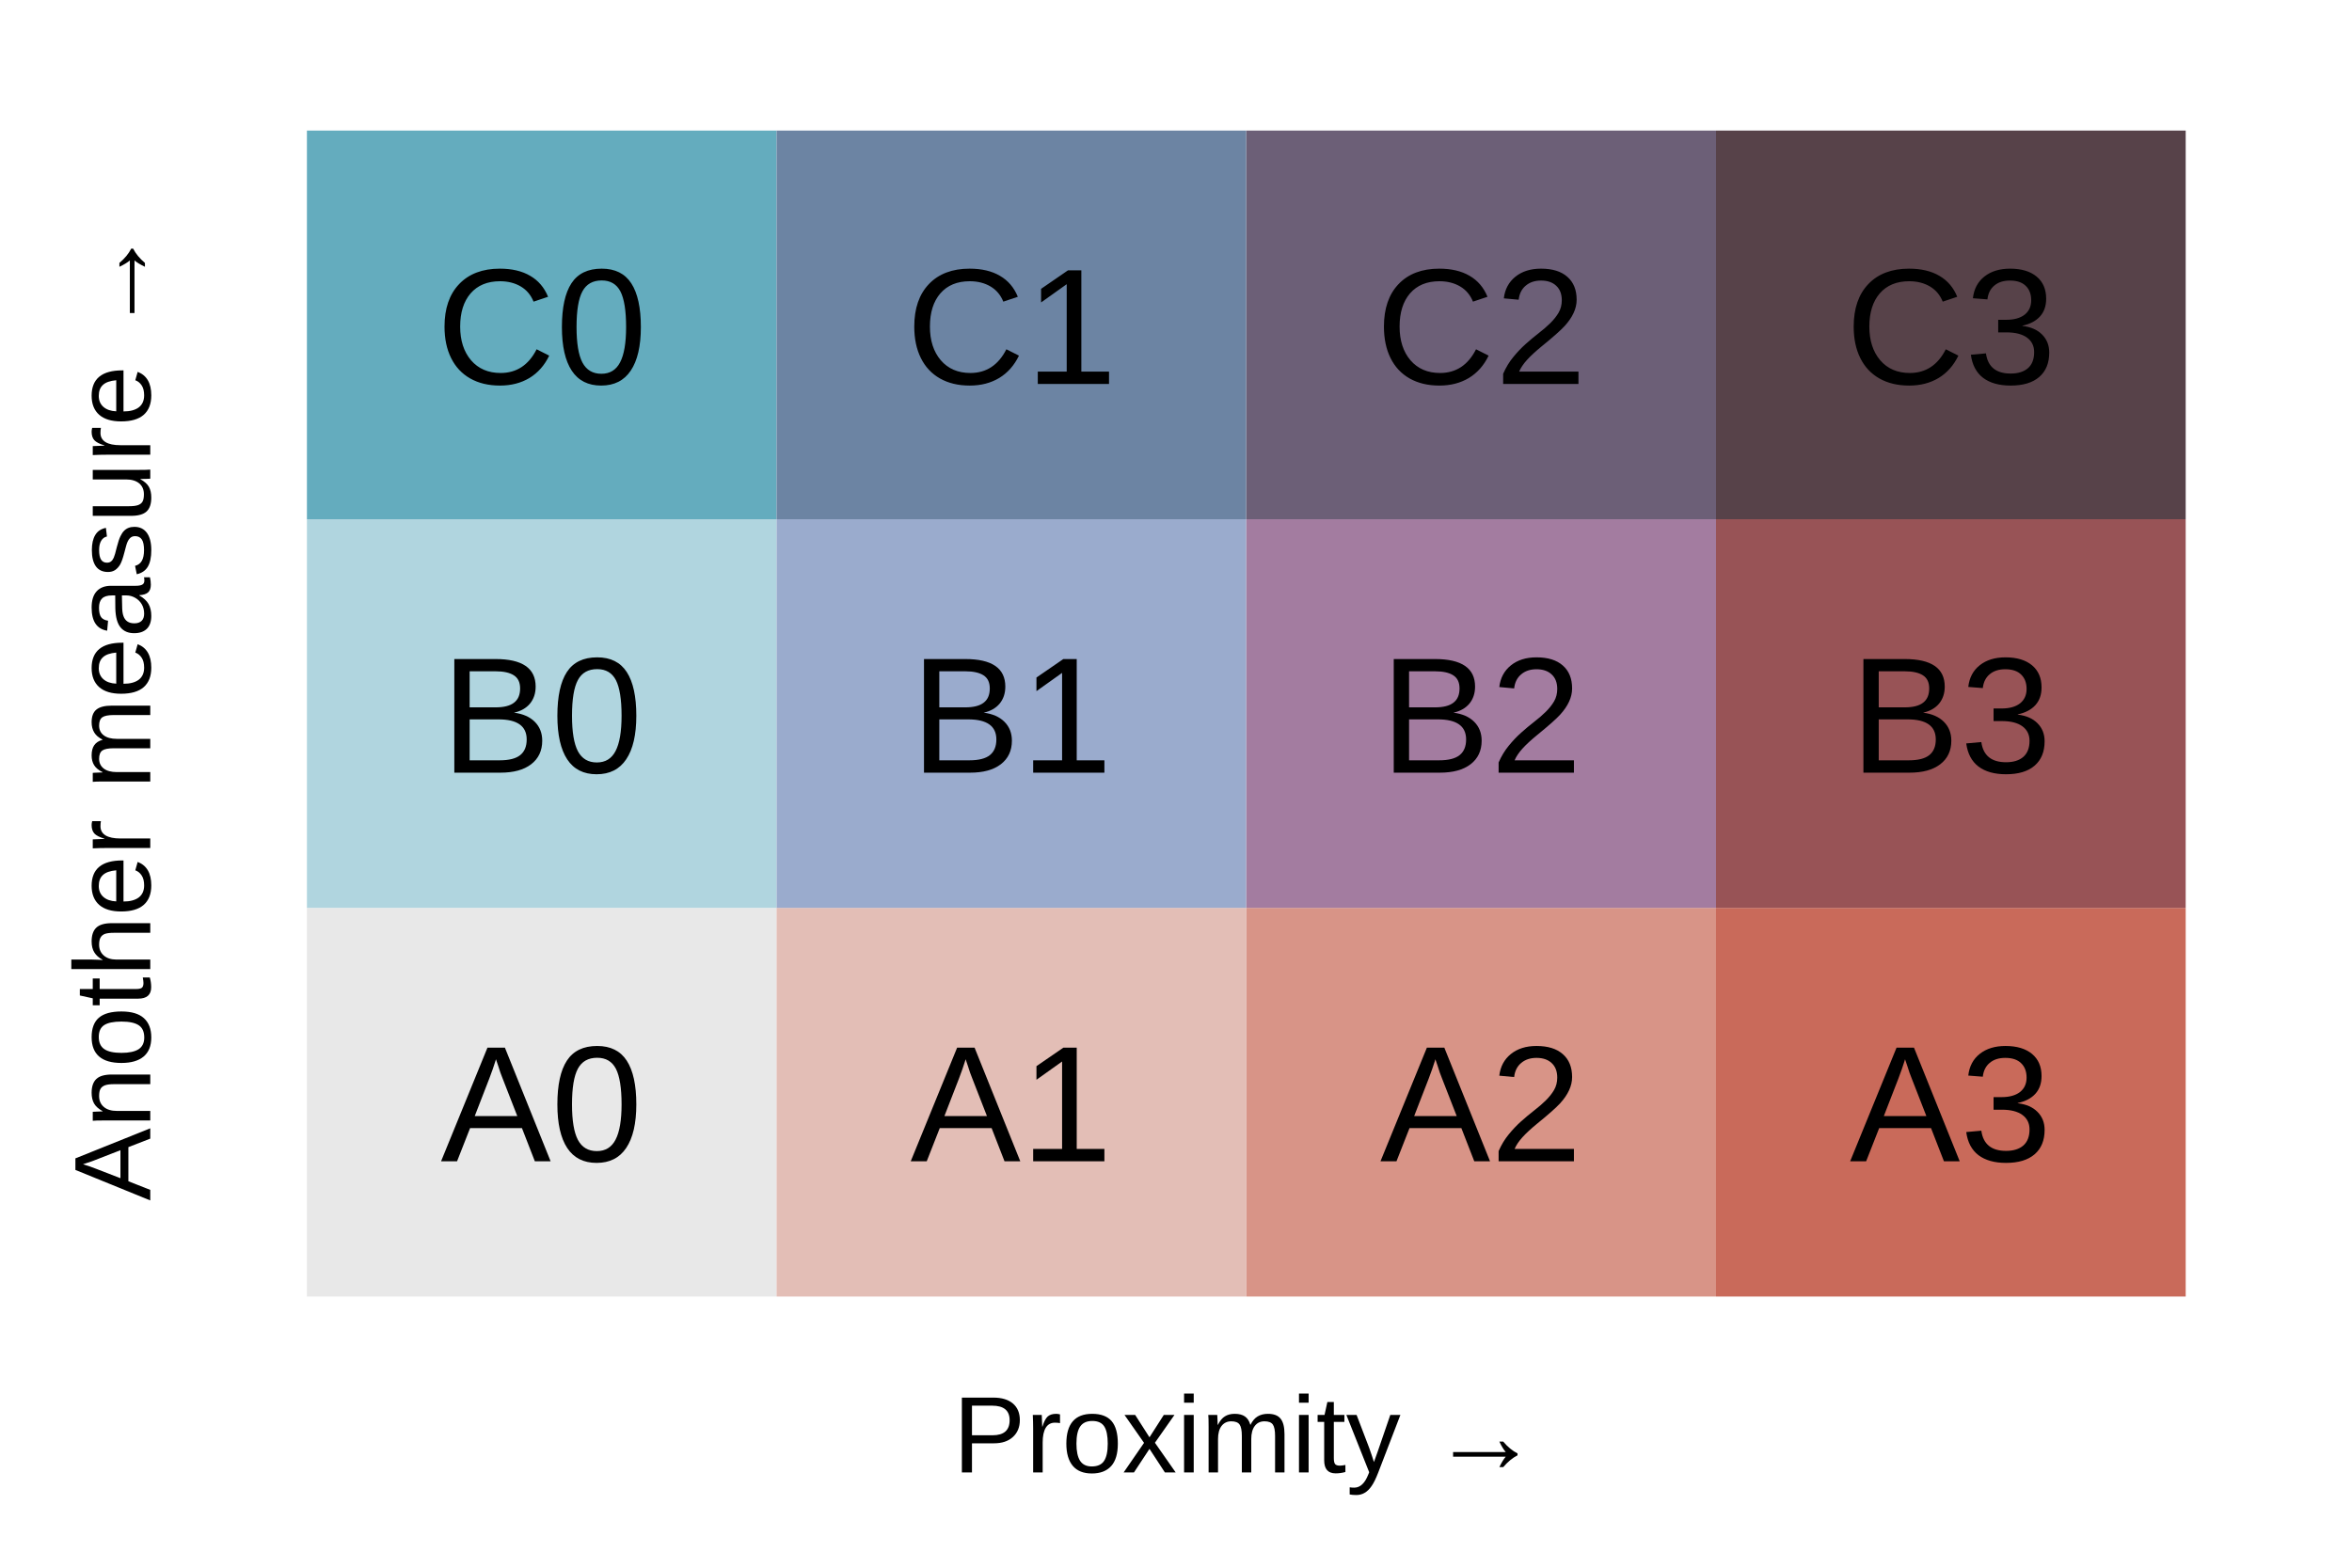
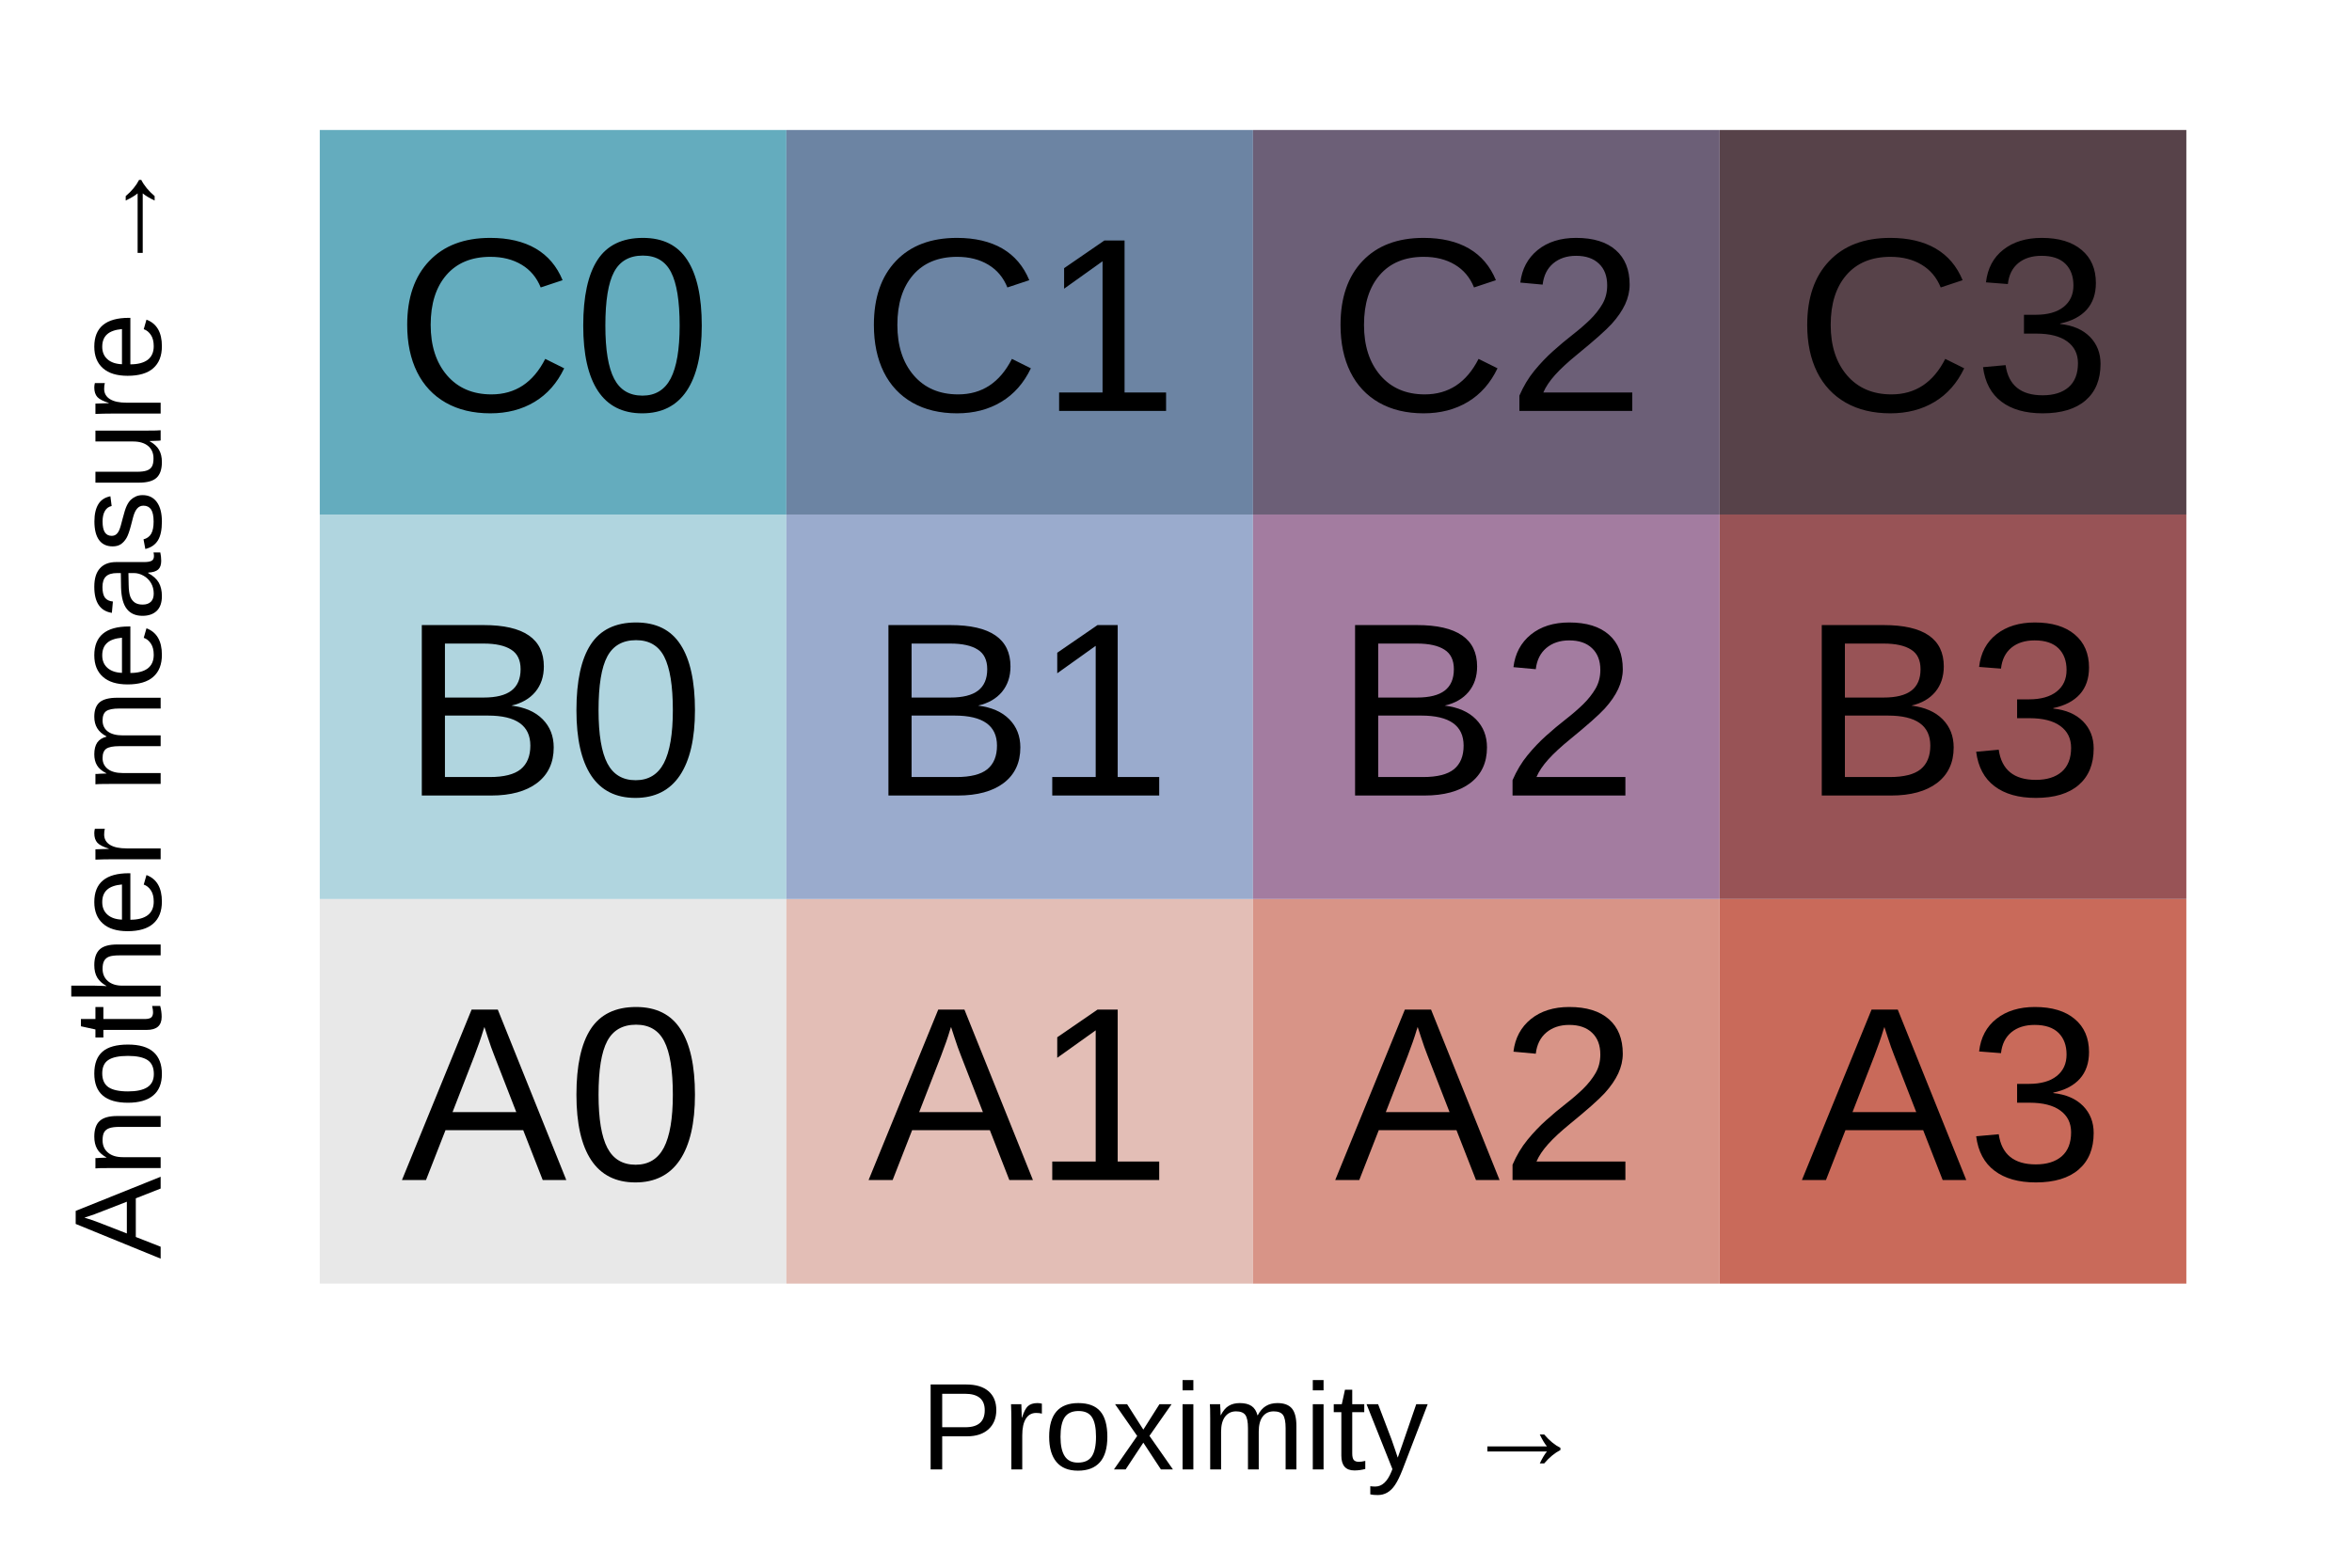
<svg xmlns="http://www.w3.org/2000/svg" viewBox="0 0 324.00 216.00">
  <defs>
    <style type="text/css">
    line, polyline, polygon, path, rect, circle {
      fill: none;
      stroke: #000000;
      stroke-linecap: round;
      stroke-linejoin: round;
      stroke-miterlimit: 10.00;
    }
  </style>
  </defs>
  <rect width="100%" height="100%" style="stroke: none; fill: none;" />
  <rect x="0.00" y="0.00" width="324.00" height="216.00" style="stroke-width: 1.07; stroke: none;" />
  <defs>
-     <clipPath id="cpMjkuMzR8MzE0LjA0fDE4Ni42Nnw5Ljk2">
-       <rect x="29.34" y="9.96" width="284.70" height="176.70" />
+     <clipPath id="cpMzEuMTl8MzE0LjA0fDE4NC44MXw5Ljk2">
+       <rect x="31.19" y="9.96" width="282.85" height="174.85" />
    </clipPath>
  </defs>
-   <rect x="42.28" y="125.09" width="64.70" height="53.55" style="stroke-width: 0.21; stroke: none; stroke-linecap: square; stroke-linejoin: miter; fill: #E8E8E8;" clip-path="url(#cpMjkuMzR8MzE0LjA0fDE4Ni42Nnw5Ljk2)" />
-   <rect x="42.28" y="71.54" width="64.70" height="53.55" style="stroke-width: 0.21; stroke: none; stroke-linecap: square; stroke-linejoin: miter; fill: #B0D5DF;" clip-path="url(#cpMjkuMzR8MzE0LjA0fDE4Ni42Nnw5Ljk2)" />
-   <rect x="42.28" y="17.99" width="64.70" height="53.55" style="stroke-width: 0.21; stroke: none; stroke-linecap: square; stroke-linejoin: miter; fill: #64ACBE;" clip-path="url(#cpMjkuMzR8MzE0LjA0fDE4Ni42Nnw5Ljk2)" />
-   <rect x="106.98" y="125.09" width="64.70" height="53.55" style="stroke-width: 0.21; stroke: none; stroke-linecap: square; stroke-linejoin: miter; fill: #E3BEB6;" clip-path="url(#cpMjkuMzR8MzE0LjA0fDE4Ni42Nnw5Ljk2)" />
-   <rect x="106.98" y="71.54" width="64.70" height="53.55" style="stroke-width: 0.21; stroke: none; stroke-linecap: square; stroke-linejoin: miter; fill: #9AABCD;" clip-path="url(#cpMjkuMzR8MzE0LjA0fDE4Ni42Nnw5Ljk2)" />
-   <rect x="106.98" y="17.99" width="64.70" height="53.55" style="stroke-width: 0.21; stroke: none; stroke-linecap: square; stroke-linejoin: miter; fill: #6C84A3;" clip-path="url(#cpMjkuMzR8MzE0LjA0fDE4Ni42Nnw5Ljk2)" />
-   <rect x="171.69" y="125.09" width="64.70" height="53.55" style="stroke-width: 0.21; stroke: none; stroke-linecap: square; stroke-linejoin: miter; fill: #D89487;" clip-path="url(#cpMjkuMzR8MzE0LjA0fDE4Ni42Nnw5Ljk2)" />
-   <rect x="171.69" y="71.54" width="64.70" height="53.55" style="stroke-width: 0.21; stroke: none; stroke-linecap: square; stroke-linejoin: miter; fill: #A37CA0;" clip-path="url(#cpMjkuMzR8MzE0LjA0fDE4Ni42Nnw5Ljk2)" />
-   <rect x="171.69" y="17.99" width="64.70" height="53.55" style="stroke-width: 0.21; stroke: none; stroke-linecap: square; stroke-linejoin: miter; fill: #6C5F77;" clip-path="url(#cpMjkuMzR8MzE0LjA0fDE4Ni42Nnw5Ljk2)" />
-   <rect x="236.39" y="125.09" width="64.70" height="53.55" style="stroke-width: 0.21; stroke: none; stroke-linecap: square; stroke-linejoin: miter; fill: #C96A5A;" clip-path="url(#cpMjkuMzR8MzE0LjA0fDE4Ni42Nnw5Ljk2)" />
-   <rect x="236.39" y="71.54" width="64.70" height="53.55" style="stroke-width: 0.21; stroke: none; stroke-linecap: square; stroke-linejoin: miter; fill: #985356;" clip-path="url(#cpMjkuMzR8MzE0LjA0fDE4Ni42Nnw5Ljk2)" />
-   <rect x="236.39" y="17.99" width="64.70" height="53.55" style="stroke-width: 0.21; stroke: none; stroke-linecap: square; stroke-linejoin: miter; fill: #574249;" clip-path="url(#cpMjkuMzR8MzE0LjA0fDE4Ni42Nnw5Ljk2)" />
-   <g clip-path="url(#cpMjkuMzR8MzE0LjA0fDE4Ni42Nnw5Ljk2)">
-     <text x="60.71" y="160.01" style="font-size: 22.76px; font-family: Arial;" textLength="27.84px" lengthAdjust="spacingAndGlyphs">A0</text>
+   <rect x="44.05" y="123.88" width="64.28" height="52.98" style="stroke-width: 0.21; stroke: none; stroke-linecap: square; stroke-linejoin: miter; fill: #E8E8E8;" clip-path="url(#cpMzEuMTl8MzE0LjA0fDE4NC44MXw5Ljk2)" />
+   <rect x="44.05" y="70.89" width="64.28" height="52.98" style="stroke-width: 0.21; stroke: none; stroke-linecap: square; stroke-linejoin: miter; fill: #B0D5DF;" clip-path="url(#cpMzEuMTl8MzE0LjA0fDE4NC44MXw5Ljk2)" />
+   <rect x="44.05" y="17.91" width="64.28" height="52.98" style="stroke-width: 0.21; stroke: none; stroke-linecap: square; stroke-linejoin: miter; fill: #64ACBE;" clip-path="url(#cpMzEuMTl8MzE0LjA0fDE4NC44MXw5Ljk2)" />
+   <rect x="108.33" y="123.88" width="64.28" height="52.98" style="stroke-width: 0.21; stroke: none; stroke-linecap: square; stroke-linejoin: miter; fill: #E3BEB6;" clip-path="url(#cpMzEuMTl8MzE0LjA0fDE4NC44MXw5Ljk2)" />
+   <rect x="108.33" y="70.89" width="64.28" height="52.98" style="stroke-width: 0.21; stroke: none; stroke-linecap: square; stroke-linejoin: miter; fill: #9AABCD;" clip-path="url(#cpMzEuMTl8MzE0LjA0fDE4NC44MXw5Ljk2)" />
+   <rect x="108.33" y="17.91" width="64.28" height="52.98" style="stroke-width: 0.21; stroke: none; stroke-linecap: square; stroke-linejoin: miter; fill: #6C84A3;" clip-path="url(#cpMzEuMTl8MzE0LjA0fDE4NC44MXw5Ljk2)" />
+   <rect x="172.61" y="123.88" width="64.28" height="52.98" style="stroke-width: 0.21; stroke: none; stroke-linecap: square; stroke-linejoin: miter; fill: #D89487;" clip-path="url(#cpMzEuMTl8MzE0LjA0fDE4NC44MXw5Ljk2)" />
+   <rect x="172.61" y="70.89" width="64.28" height="52.98" style="stroke-width: 0.21; stroke: none; stroke-linecap: square; stroke-linejoin: miter; fill: #A37CA0;" clip-path="url(#cpMzEuMTl8MzE0LjA0fDE4NC44MXw5Ljk2)" />
+   <rect x="172.61" y="17.91" width="64.28" height="52.98" style="stroke-width: 0.21; stroke: none; stroke-linecap: square; stroke-linejoin: miter; fill: #6C5F77;" clip-path="url(#cpMzEuMTl8MzE0LjA0fDE4NC44MXw5Ljk2)" />
+   <rect x="236.90" y="123.88" width="64.28" height="52.98" style="stroke-width: 0.21; stroke: none; stroke-linecap: square; stroke-linejoin: miter; fill: #C96A5A;" clip-path="url(#cpMzEuMTl8MzE0LjA0fDE4NC44MXw5Ljk2)" />
+   <rect x="236.90" y="70.89" width="64.28" height="52.98" style="stroke-width: 0.21; stroke: none; stroke-linecap: square; stroke-linejoin: miter; fill: #985356;" clip-path="url(#cpMzEuMTl8MzE0LjA0fDE4NC44MXw5Ljk2)" />
+   <rect x="236.90" y="17.91" width="64.28" height="52.98" style="stroke-width: 0.21; stroke: none; stroke-linecap: square; stroke-linejoin: miter; fill: #574249;" clip-path="url(#cpMzEuMTl8MzE0LjA0fDE4NC44MXw5Ljk2)" />
+   <g clip-path="url(#cpMzEuMTl8MzE0LjA0fDE4NC44MXw5Ljk2)">
+     <text x="55.31" y="162.59" style="font-size: 34.14px; font-family: Arial;" textLength="41.76px" lengthAdjust="spacingAndGlyphs">A0</text>
  </g>
-   <g clip-path="url(#cpMjkuMzR8MzE0LjA0fDE4Ni42Nnw5Ljk2)">
-     <text x="60.71" y="106.46" style="font-size: 22.76px; font-family: Arial;" textLength="27.84px" lengthAdjust="spacingAndGlyphs">B0</text>
+   <g clip-path="url(#cpMzEuMTl8MzE0LjA0fDE4NC44MXw5Ljk2)">
+     <text x="55.31" y="109.61" style="font-size: 34.14px; font-family: Arial;" textLength="41.76px" lengthAdjust="spacingAndGlyphs">B0</text>
  </g>
-   <g clip-path="url(#cpMjkuMzR8MzE0LjA0fDE4Ni42Nnw5Ljk2)">
-     <text x="60.08" y="52.91" style="font-size: 22.76px; font-family: Arial;" textLength="29.10px" lengthAdjust="spacingAndGlyphs">C0</text>
+   <g clip-path="url(#cpMzEuMTl8MzE0LjA0fDE4NC44MXw5Ljk2)">
+     <text x="54.36" y="56.62" style="font-size: 34.14px; font-family: Arial;" textLength="43.65px" lengthAdjust="spacingAndGlyphs">C0</text>
  </g>
-   <g clip-path="url(#cpMjkuMzR8MzE0LjA0fDE4Ni42Nnw5Ljk2)">
-     <text x="125.41" y="160.01" style="font-size: 22.76px; font-family: Arial;" textLength="27.84px" lengthAdjust="spacingAndGlyphs">A1</text>
+   <g clip-path="url(#cpMzEuMTl8MzE0LjA0fDE4NC44MXw5Ljk2)">
+     <text x="119.59" y="162.59" style="font-size: 34.14px; font-family: Arial;" textLength="41.76px" lengthAdjust="spacingAndGlyphs">A1</text>
  </g>
-   <g clip-path="url(#cpMjkuMzR8MzE0LjA0fDE4Ni42Nnw5Ljk2)">
-     <text x="125.41" y="106.46" style="font-size: 22.76px; font-family: Arial;" textLength="27.84px" lengthAdjust="spacingAndGlyphs">B1</text>
+   <g clip-path="url(#cpMzEuMTl8MzE0LjA0fDE4NC44MXw5Ljk2)">
+     <text x="119.59" y="109.61" style="font-size: 34.14px; font-family: Arial;" textLength="41.76px" lengthAdjust="spacingAndGlyphs">B1</text>
  </g>
-   <g clip-path="url(#cpMjkuMzR8MzE0LjA0fDE4Ni42Nnw5Ljk2)">
-     <text x="124.79" y="52.91" style="font-size: 22.76px; font-family: Arial;" textLength="29.10px" lengthAdjust="spacingAndGlyphs">C1</text>
+   <g clip-path="url(#cpMzEuMTl8MzE0LjA0fDE4NC44MXw5Ljk2)">
+     <text x="118.65" y="56.62" style="font-size: 34.14px; font-family: Arial;" textLength="43.65px" lengthAdjust="spacingAndGlyphs">C1</text>
  </g>
-   <g clip-path="url(#cpMjkuMzR8MzE0LjA0fDE4Ni42Nnw5Ljk2)">
-     <text x="190.12" y="160.01" style="font-size: 22.76px; font-family: Arial;" textLength="27.84px" lengthAdjust="spacingAndGlyphs">A2</text>
+   <g clip-path="url(#cpMzEuMTl8MzE0LjA0fDE4NC44MXw5Ljk2)">
+     <text x="183.87" y="162.59" style="font-size: 34.14px; font-family: Arial;" textLength="41.76px" lengthAdjust="spacingAndGlyphs">A2</text>
  </g>
-   <g clip-path="url(#cpMjkuMzR8MzE0LjA0fDE4Ni42Nnw5Ljk2)">
-     <text x="190.12" y="106.46" style="font-size: 22.76px; font-family: Arial;" textLength="27.84px" lengthAdjust="spacingAndGlyphs">B2</text>
+   <g clip-path="url(#cpMzEuMTl8MzE0LjA0fDE4NC44MXw5Ljk2)">
+     <text x="183.87" y="109.61" style="font-size: 34.14px; font-family: Arial;" textLength="41.76px" lengthAdjust="spacingAndGlyphs">B2</text>
  </g>
-   <g clip-path="url(#cpMjkuMzR8MzE0LjA0fDE4Ni42Nnw5Ljk2)">
-     <text x="189.49" y="52.91" style="font-size: 22.76px; font-family: Arial;" textLength="29.10px" lengthAdjust="spacingAndGlyphs">C2</text>
+   <g clip-path="url(#cpMzEuMTl8MzE0LjA0fDE4NC44MXw5Ljk2)">
+     <text x="182.93" y="56.62" style="font-size: 34.14px; font-family: Arial;" textLength="43.65px" lengthAdjust="spacingAndGlyphs">C2</text>
  </g>
-   <g clip-path="url(#cpMjkuMzR8MzE0LjA0fDE4Ni42Nnw5Ljk2)">
-     <text x="254.82" y="160.01" style="font-size: 22.76px; font-family: Arial;" textLength="27.84px" lengthAdjust="spacingAndGlyphs">A3</text>
+   <g clip-path="url(#cpMzEuMTl8MzE0LjA0fDE4NC44MXw5Ljk2)">
+     <text x="248.16" y="162.59" style="font-size: 34.14px; font-family: Arial;" textLength="41.76px" lengthAdjust="spacingAndGlyphs">A3</text>
  </g>
-   <g clip-path="url(#cpMjkuMzR8MzE0LjA0fDE4Ni42Nnw5Ljk2)">
-     <text x="254.82" y="106.46" style="font-size: 22.76px; font-family: Arial;" textLength="27.84px" lengthAdjust="spacingAndGlyphs">B3</text>
+   <g clip-path="url(#cpMzEuMTl8MzE0LjA0fDE4NC44MXw5Ljk2)">
+     <text x="248.16" y="109.61" style="font-size: 34.14px; font-family: Arial;" textLength="41.76px" lengthAdjust="spacingAndGlyphs">B3</text>
  </g>
-   <g clip-path="url(#cpMjkuMzR8MzE0LjA0fDE4Ni42Nnw5Ljk2)">
-     <text x="254.20" y="52.91" style="font-size: 22.76px; font-family: Arial;" textLength="29.10px" lengthAdjust="spacingAndGlyphs">C3</text>
+   <g clip-path="url(#cpMzEuMTl8MzE0LjA0fDE4NC44MXw5Ljk2)">
+     <text x="247.22" y="56.62" style="font-size: 34.14px; font-family: Arial;" textLength="43.65px" lengthAdjust="spacingAndGlyphs">C3</text>
  </g>
  <defs>
    <clipPath id="cpMC4wMHwzMjQuMDB8MjE2LjAwfDAuMDA=">
      <rect x="0.00" y="0.00" width="324.00" height="216.00" />
    </clipPath>
  </defs>
  <g clip-path="url(#cpMC4wMHwzMjQuMDB8MjE2LjAwfDAuMDA=)">
-     <text x="131.27" y="202.88" style="font-size: 15.00px; font-family: Arial;" textLength="80.84px" lengthAdjust="spacingAndGlyphs">Proximity →</text>
+     <text x="126.81" y="202.46" style="font-size: 17.00px; font-family: Arial;" textLength="91.62px" lengthAdjust="spacingAndGlyphs">Proximity →</text>
  </g>
  <g clip-path="url(#cpMC4wMHwzMjQuMDB8MjE2LjAwfDAuMDA=)">
-     <text transform="translate(20.70,165.43) rotate(-90)" style="font-size: 15.00px; font-family: Arial;" textLength="134.23px" lengthAdjust="spacingAndGlyphs">Another measure →</text>
+     <text transform="translate(22.13,173.45) rotate(-90)" style="font-size: 17.00px; font-family: Arial;" textLength="152.13px" lengthAdjust="spacingAndGlyphs">Another measure →</text>
  </g>
</svg>
